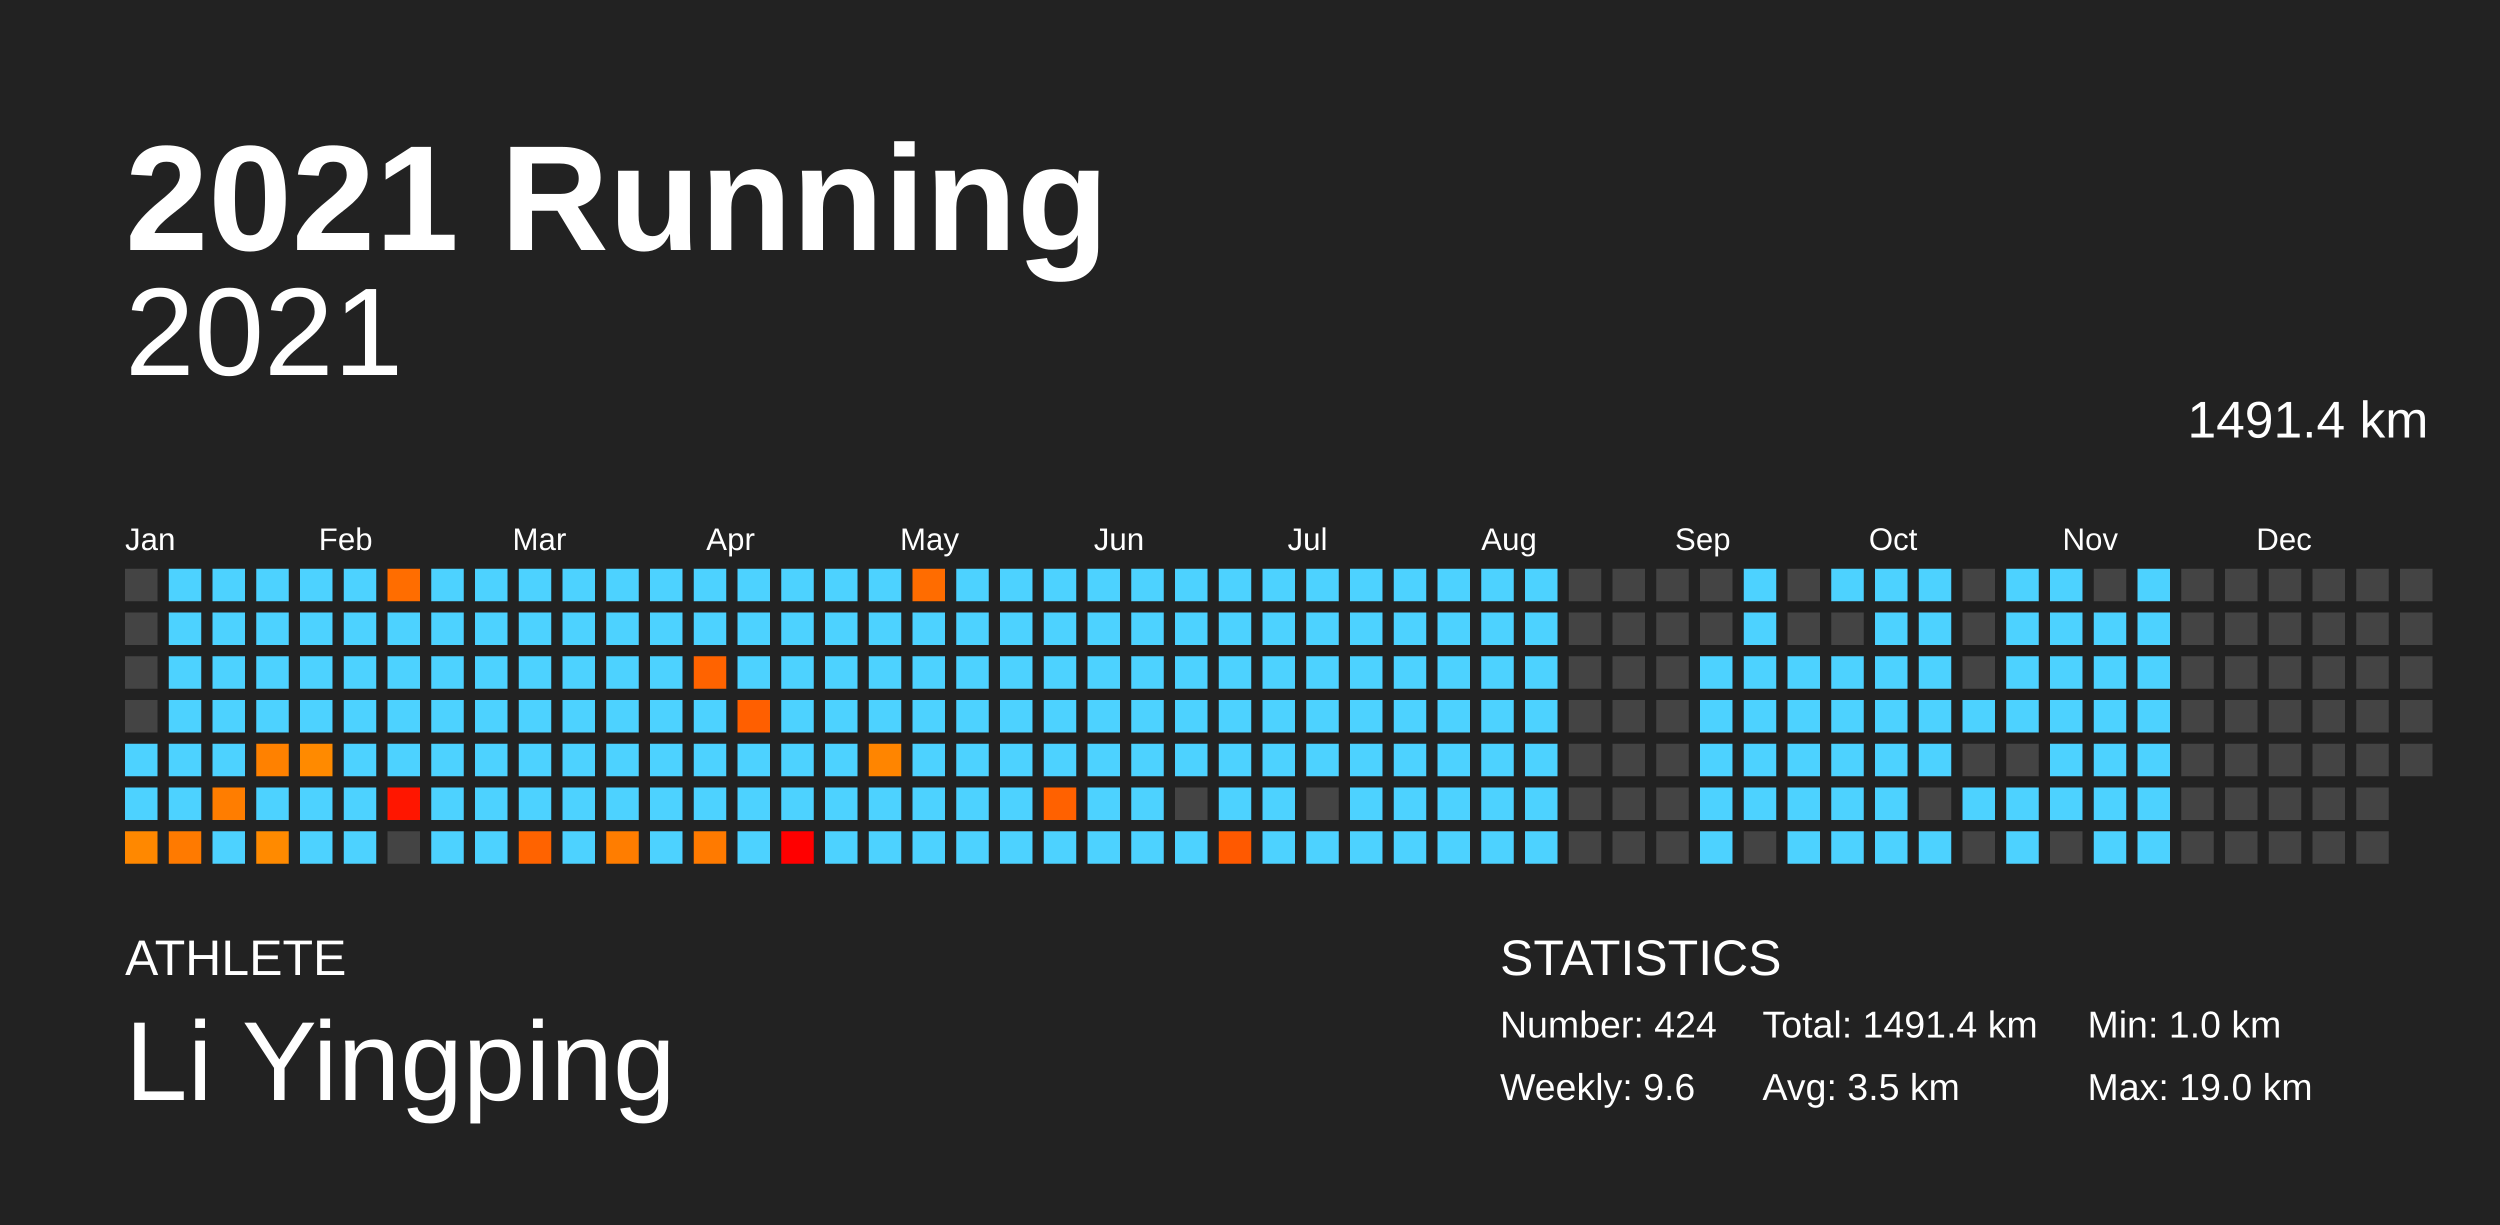
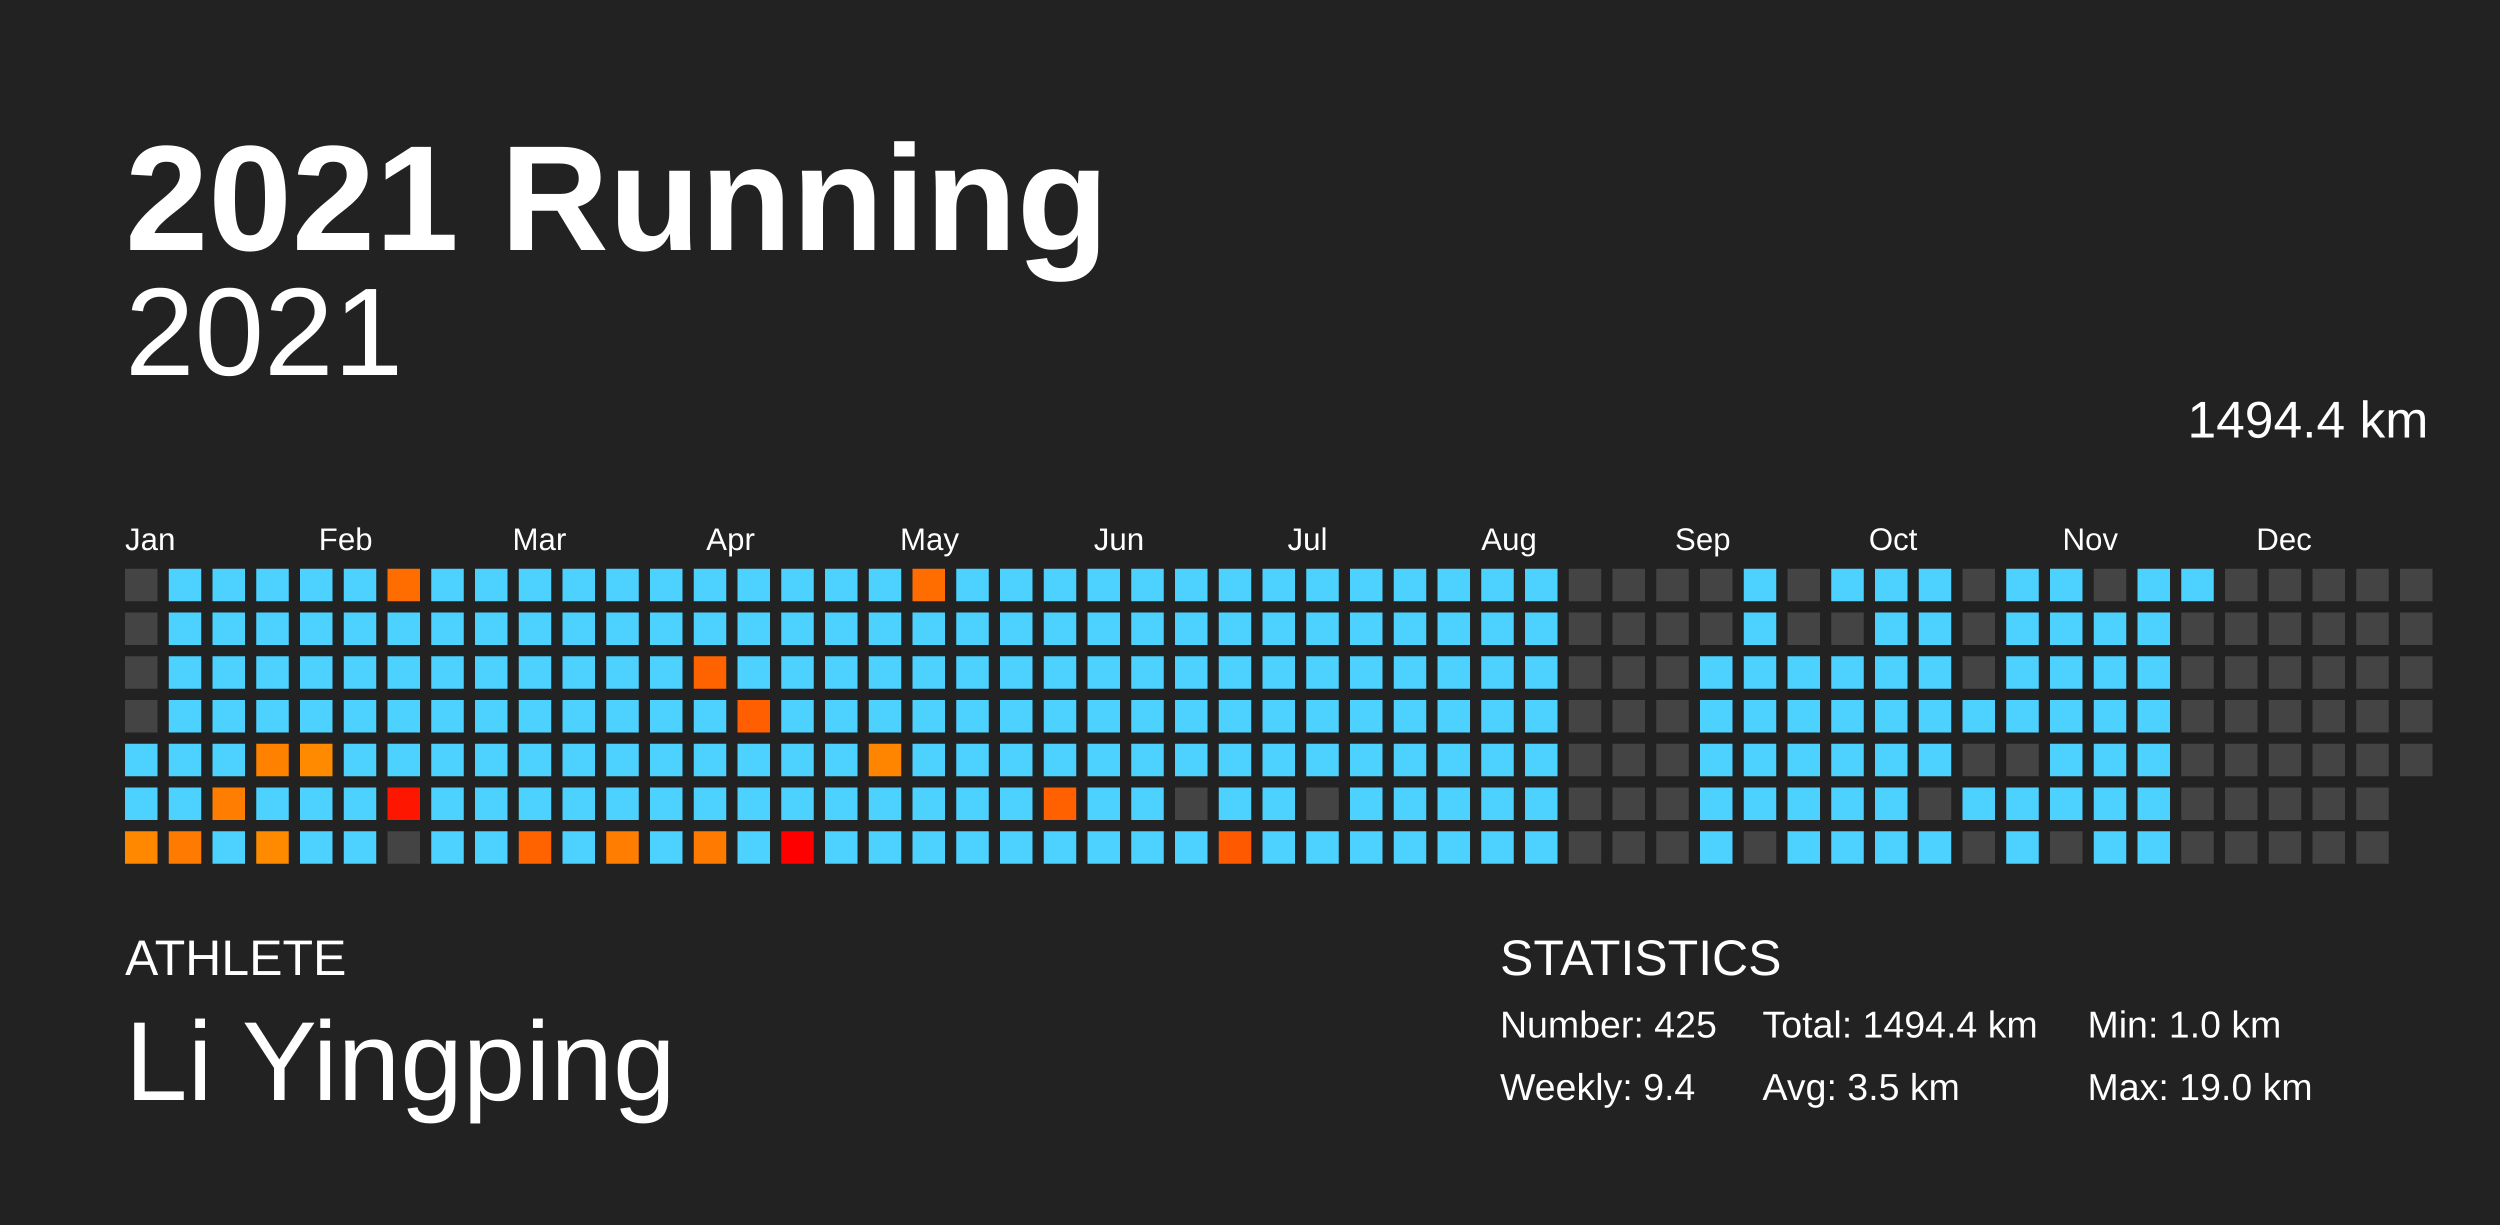
<svg xmlns="http://www.w3.org/2000/svg" baseProfile="full" height="98mm" version="1.1" viewBox="0,0,200,98" width="200mm">
  <defs />
  <rect fill="#222222" height="98" width="200" x="0" y="0" />
  <text fill="#FFFFFF" style="font-size:12px; font-family:Arial; font-weight:bold;" x="10" y="20">2021 Running</text>
  <text fill="#FFFFFF" style="font-size:4px; font-family:Arial" x="10" y="78">ATHLETE</text>
  <text fill="#FFFFFF" style="font-size:9px; font-family:Arial" x="10" y="88">Li Yingping</text>
  <text fill="#FFFFFF" style="font-size:4px; font-family:Arial" x="120" y="78">STATISTICS</text>
-   <text fill="#FFFFFF" style="font-size:3px; font-family:Arial" x="120" y="83">Number: 424</text>
-   <text fill="#FFFFFF" style="font-size:3px; font-family:Arial" x="120" y="88">Weekly: 9.6</text>
-   <text fill="#FFFFFF" style="font-size:3px; font-family:Arial" x="141" y="83">Total: 1491.4 km</text>
+   <text fill="#FFFFFF" style="font-size:3px; font-family:Arial" x="120" y="83">Number: 425</text>
+   <text fill="#FFFFFF" style="font-size:3px; font-family:Arial" x="120" y="88">Weekly: 9.4</text>
+   <text fill="#FFFFFF" style="font-size:3px; font-family:Arial" x="141" y="83">Total: 1494.4 km</text>
  <text fill="#FFFFFF" style="font-size:3px; font-family:Arial" x="141" y="88">Avg: 3.5 km</text>
  <text fill="#FFFFFF" style="font-size:3px; font-family:Arial" x="167" y="83">Min: 1.0 km</text>
  <text fill="#FFFFFF" style="font-size:3px; font-family:Arial" x="167" y="88">Max: 19.0 km</text>
  <text alignment-baseline="hanging" fill="#FFFFFF" style="font-size:10.0px; font-family:Arial;" x="10" y="30">2021</text>
-   <text alignment-baseline="hanging" fill="#FFFFFF" style="font-size:4.125px; font-family:Arial;" x="175" y="35">1491.4 km</text>
+   <text alignment-baseline="hanging" fill="#FFFFFF" style="font-size:4.125px; font-family:Arial;" x="175" y="35">1494.4 km</text>
  <text fill="#FFFFFF" style="font-size:2.5px; font-family:Arial" x="10.0" y="44">Jan</text>
  <text fill="#FFFFFF" style="font-size:2.5px; font-family:Arial" x="25.5" y="44">Feb</text>
  <text fill="#FFFFFF" style="font-size:2.5px; font-family:Arial" x="41.0" y="44">Mar</text>
  <text fill="#FFFFFF" style="font-size:2.5px; font-family:Arial" x="56.5" y="44">Apr</text>
  <text fill="#FFFFFF" style="font-size:2.5px; font-family:Arial" x="72.0" y="44">May</text>
  <text fill="#FFFFFF" style="font-size:2.5px; font-family:Arial" x="87.5" y="44">Jun</text>
  <text fill="#FFFFFF" style="font-size:2.5px; font-family:Arial" x="103.0" y="44">Jul</text>
  <text fill="#FFFFFF" style="font-size:2.5px; font-family:Arial" x="118.5" y="44">Aug</text>
  <text fill="#FFFFFF" style="font-size:2.5px; font-family:Arial" x="134.0" y="44">Sep</text>
  <text fill="#FFFFFF" style="font-size:2.5px; font-family:Arial" x="149.5" y="44">Oct</text>
  <text fill="#FFFFFF" style="font-size:2.5px; font-family:Arial" x="165.0" y="44">Nov</text>
  <text fill="#FFFFFF" style="font-size:2.5px; font-family:Arial" x="180.5" y="44">Dec</text>
  <rect fill="#444444" height="2.6" width="2.6" x="10.0" y="45.5" />
  <rect fill="#444444" height="2.6" width="2.6" x="10.0" y="49.0" />
  <rect fill="#444444" height="2.6" width="2.6" x="10.0" y="52.5" />
  <rect fill="#444444" height="2.6" width="2.6" x="10.0" y="56.0" />
  <rect fill="#4dd2ff" height="2.6" width="2.6" x="10.0" y="59.5" />
  <rect fill="#4dd2ff" height="2.6" width="2.6" x="10.0" y="63.0" />
  <rect fill="#ff8800" height="2.6" width="2.6" x="10.0" y="66.5" />
  <rect fill="#4dd2ff" height="2.6" width="2.6" x="13.5" y="45.5" />
  <rect fill="#4dd2ff" height="2.6" width="2.6" x="13.5" y="49.0" />
  <rect fill="#4dd2ff" height="2.6" width="2.6" x="13.5" y="52.5" />
  <rect fill="#4dd2ff" height="2.6" width="2.6" x="13.5" y="56.0" />
  <rect fill="#4dd2ff" height="2.6" width="2.6" x="13.5" y="59.5" />
  <rect fill="#4dd2ff" height="2.6" width="2.6" x="13.5" y="63.0" />
  <rect fill="#ff7a00" height="2.6" width="2.6" x="13.5" y="66.5" />
  <rect fill="#4dd2ff" height="2.6" width="2.6" x="17.0" y="45.5" />
  <rect fill="#4dd2ff" height="2.6" width="2.6" x="17.0" y="49.0" />
  <rect fill="#4dd2ff" height="2.6" width="2.6" x="17.0" y="52.5" />
  <rect fill="#4dd2ff" height="2.6" width="2.6" x="17.0" y="56.0" />
  <rect fill="#4dd2ff" height="2.6" width="2.6" x="17.0" y="59.5" />
  <rect fill="#ff7d00" height="2.6" width="2.6" x="17.0" y="63.0" />
  <rect fill="#4dd2ff" height="2.6" width="2.6" x="17.0" y="66.5" />
  <rect fill="#4dd2ff" height="2.6" width="2.6" x="20.5" y="45.5" />
  <rect fill="#4dd2ff" height="2.6" width="2.6" x="20.5" y="49.0" />
  <rect fill="#4dd2ff" height="2.6" width="2.6" x="20.5" y="52.5" />
  <rect fill="#4dd2ff" height="2.6" width="2.6" x="20.5" y="56.0" />
  <rect fill="#ff8100" height="2.6" width="2.6" x="20.5" y="59.5" />
  <rect fill="#4dd2ff" height="2.6" width="2.6" x="20.5" y="63.0" />
  <rect fill="#ff8a00" height="2.6" width="2.6" x="20.5" y="66.5" />
  <rect fill="#4dd2ff" height="2.6" width="2.6" x="24.0" y="45.5" />
  <rect fill="#4dd2ff" height="2.6" width="2.6" x="24.0" y="49.0" />
  <rect fill="#4dd2ff" height="2.6" width="2.6" x="24.0" y="52.5" />
  <rect fill="#4dd2ff" height="2.6" width="2.6" x="24.0" y="56.0" />
  <rect fill="#ff8a00" height="2.6" width="2.6" x="24.0" y="59.5" />
  <rect fill="#4dd2ff" height="2.6" width="2.6" x="24.0" y="63.0" />
  <rect fill="#4dd2ff" height="2.6" width="2.6" x="24.0" y="66.5" />
  <rect fill="#4dd2ff" height="2.6" width="2.6" x="27.5" y="45.5" />
  <rect fill="#4dd2ff" height="2.6" width="2.6" x="27.5" y="49.0" />
  <rect fill="#4dd2ff" height="2.6" width="2.6" x="27.5" y="52.5" />
  <rect fill="#4dd2ff" height="2.6" width="2.6" x="27.5" y="56.0" />
  <rect fill="#4dd2ff" height="2.6" width="2.6" x="27.5" y="59.5" />
  <rect fill="#4dd2ff" height="2.6" width="2.6" x="27.5" y="63.0" />
  <rect fill="#4dd2ff" height="2.6" width="2.6" x="27.5" y="66.5" />
  <rect fill="#ff6d00" height="2.6" width="2.6" x="31.0" y="45.5" />
  <rect fill="#4dd2ff" height="2.6" width="2.6" x="31.0" y="49.0" />
  <rect fill="#4dd2ff" height="2.6" width="2.6" x="31.0" y="52.5" />
  <rect fill="#4dd2ff" height="2.6" width="2.6" x="31.0" y="56.0" />
  <rect fill="#4dd2ff" height="2.6" width="2.6" x="31.0" y="59.5" />
  <rect fill="#ff1600" height="2.6" width="2.6" x="31.0" y="63.0" />
  <rect fill="#444444" height="2.6" width="2.6" x="31.0" y="66.5" />
  <rect fill="#4dd2ff" height="2.6" width="2.6" x="34.5" y="45.5" />
  <rect fill="#4dd2ff" height="2.6" width="2.6" x="34.5" y="49.0" />
  <rect fill="#4dd2ff" height="2.6" width="2.6" x="34.5" y="52.5" />
  <rect fill="#4dd2ff" height="2.6" width="2.6" x="34.5" y="56.0" />
  <rect fill="#4dd2ff" height="2.6" width="2.6" x="34.5" y="59.5" />
  <rect fill="#4dd2ff" height="2.6" width="2.6" x="34.5" y="63.0" />
  <rect fill="#4dd2ff" height="2.6" width="2.6" x="34.5" y="66.5" />
  <rect fill="#4dd2ff" height="2.6" width="2.6" x="38.0" y="45.5" />
  <rect fill="#4dd2ff" height="2.6" width="2.6" x="38.0" y="49.0" />
  <rect fill="#4dd2ff" height="2.6" width="2.6" x="38.0" y="52.5" />
  <rect fill="#4dd2ff" height="2.6" width="2.6" x="38.0" y="56.0" />
  <rect fill="#4dd2ff" height="2.6" width="2.6" x="38.0" y="59.5" />
  <rect fill="#4dd2ff" height="2.6" width="2.6" x="38.0" y="63.0" />
  <rect fill="#4dd2ff" height="2.6" width="2.6" x="38.0" y="66.5" />
  <rect fill="#4dd2ff" height="2.6" width="2.6" x="41.5" y="45.5" />
  <rect fill="#4dd2ff" height="2.6" width="2.6" x="41.5" y="49.0" />
  <rect fill="#4dd2ff" height="2.6" width="2.6" x="41.5" y="52.5" />
  <rect fill="#4dd2ff" height="2.6" width="2.6" x="41.5" y="56.0" />
  <rect fill="#4dd2ff" height="2.6" width="2.6" x="41.5" y="59.5" />
  <rect fill="#4dd2ff" height="2.6" width="2.6" x="41.5" y="63.0" />
  <rect fill="#ff6300" height="2.6" width="2.6" x="41.5" y="66.5" />
  <rect fill="#4dd2ff" height="2.6" width="2.6" x="45.0" y="45.5" />
  <rect fill="#4dd2ff" height="2.6" width="2.6" x="45.0" y="49.0" />
  <rect fill="#4dd2ff" height="2.6" width="2.6" x="45.0" y="52.5" />
  <rect fill="#4dd2ff" height="2.6" width="2.6" x="45.0" y="56.0" />
  <rect fill="#4dd2ff" height="2.6" width="2.6" x="45.0" y="59.5" />
  <rect fill="#4dd2ff" height="2.6" width="2.6" x="45.0" y="63.0" />
  <rect fill="#4dd2ff" height="2.6" width="2.6" x="45.0" y="66.5" />
  <rect fill="#4dd2ff" height="2.6" width="2.6" x="48.5" y="45.5" />
  <rect fill="#4dd2ff" height="2.6" width="2.6" x="48.5" y="49.0" />
  <rect fill="#4dd2ff" height="2.6" width="2.6" x="48.5" y="52.5" />
  <rect fill="#4dd2ff" height="2.6" width="2.6" x="48.5" y="56.0" />
  <rect fill="#4dd2ff" height="2.6" width="2.6" x="48.5" y="59.5" />
  <rect fill="#4dd2ff" height="2.6" width="2.6" x="48.5" y="63.0" />
  <rect fill="#ff7d00" height="2.6" width="2.6" x="48.5" y="66.5" />
  <rect fill="#4dd2ff" height="2.6" width="2.6" x="52.0" y="45.5" />
  <rect fill="#4dd2ff" height="2.6" width="2.6" x="52.0" y="49.0" />
  <rect fill="#4dd2ff" height="2.6" width="2.6" x="52.0" y="52.5" />
  <rect fill="#4dd2ff" height="2.6" width="2.6" x="52.0" y="56.0" />
  <rect fill="#4dd2ff" height="2.6" width="2.6" x="52.0" y="59.5" />
  <rect fill="#4dd2ff" height="2.6" width="2.6" x="52.0" y="63.0" />
  <rect fill="#4dd2ff" height="2.6" width="2.6" x="52.0" y="66.5" />
  <rect fill="#4dd2ff" height="2.6" width="2.6" x="55.5" y="45.5" />
  <rect fill="#4dd2ff" height="2.6" width="2.6" x="55.5" y="49.0" />
  <rect fill="#ff6300" height="2.6" width="2.6" x="55.5" y="52.5" />
  <rect fill="#4dd2ff" height="2.6" width="2.6" x="55.5" y="56.0" />
  <rect fill="#4dd2ff" height="2.6" width="2.6" x="55.5" y="59.5" />
  <rect fill="#4dd2ff" height="2.6" width="2.6" x="55.5" y="63.0" />
  <rect fill="#ff7a00" height="2.6" width="2.6" x="55.5" y="66.5" />
  <rect fill="#4dd2ff" height="2.6" width="2.6" x="59.0" y="45.5" />
  <rect fill="#4dd2ff" height="2.6" width="2.6" x="59.0" y="49.0" />
  <rect fill="#4dd2ff" height="2.6" width="2.6" x="59.0" y="52.5" />
  <rect fill="#ff5f00" height="2.6" width="2.6" x="59.0" y="56.0" />
  <rect fill="#4dd2ff" height="2.6" width="2.6" x="59.0" y="59.5" />
  <rect fill="#4dd2ff" height="2.6" width="2.6" x="59.0" y="63.0" />
  <rect fill="#4dd2ff" height="2.6" width="2.6" x="59.0" y="66.5" />
  <rect fill="#4dd2ff" height="2.6" width="2.6" x="62.5" y="45.5" />
  <rect fill="#4dd2ff" height="2.6" width="2.6" x="62.5" y="49.0" />
  <rect fill="#4dd2ff" height="2.6" width="2.6" x="62.5" y="52.5" />
  <rect fill="#4dd2ff" height="2.6" width="2.6" x="62.5" y="56.0" />
  <rect fill="#4dd2ff" height="2.6" width="2.6" x="62.5" y="59.5" />
  <rect fill="#4dd2ff" height="2.6" width="2.6" x="62.5" y="63.0" />
  <rect fill="red" height="2.6" width="2.6" x="62.5" y="66.5" />
  <rect fill="#4dd2ff" height="2.6" width="2.6" x="66.0" y="45.5" />
  <rect fill="#4dd2ff" height="2.6" width="2.6" x="66.0" y="49.0" />
  <rect fill="#4dd2ff" height="2.6" width="2.6" x="66.0" y="52.5" />
  <rect fill="#4dd2ff" height="2.6" width="2.6" x="66.0" y="56.0" />
  <rect fill="#4dd2ff" height="2.6" width="2.6" x="66.0" y="59.5" />
  <rect fill="#4dd2ff" height="2.6" width="2.6" x="66.0" y="63.0" />
  <rect fill="#4dd2ff" height="2.6" width="2.6" x="66.0" y="66.5" />
  <rect fill="#4dd2ff" height="2.6" width="2.6" x="69.5" y="45.5" />
  <rect fill="#4dd2ff" height="2.6" width="2.6" x="69.5" y="49.0" />
  <rect fill="#4dd2ff" height="2.6" width="2.6" x="69.5" y="52.5" />
  <rect fill="#4dd2ff" height="2.6" width="2.6" x="69.5" y="56.0" />
  <rect fill="#ff8500" height="2.6" width="2.6" x="69.5" y="59.5" />
  <rect fill="#4dd2ff" height="2.6" width="2.6" x="69.5" y="63.0" />
  <rect fill="#4dd2ff" height="2.6" width="2.6" x="69.5" y="66.5" />
  <rect fill="#ff6c00" height="2.6" width="2.6" x="73.0" y="45.5" />
  <rect fill="#4dd2ff" height="2.6" width="2.6" x="73.0" y="49.0" />
  <rect fill="#4dd2ff" height="2.6" width="2.6" x="73.0" y="52.5" />
  <rect fill="#4dd2ff" height="2.6" width="2.6" x="73.0" y="56.0" />
  <rect fill="#4dd2ff" height="2.6" width="2.6" x="73.0" y="59.5" />
  <rect fill="#4dd2ff" height="2.6" width="2.6" x="73.0" y="63.0" />
  <rect fill="#4dd2ff" height="2.6" width="2.6" x="73.0" y="66.5" />
  <rect fill="#4dd2ff" height="2.6" width="2.6" x="76.5" y="45.5" />
  <rect fill="#4dd2ff" height="2.6" width="2.6" x="76.5" y="49.0" />
  <rect fill="#4dd2ff" height="2.6" width="2.6" x="76.5" y="52.5" />
  <rect fill="#4dd2ff" height="2.6" width="2.6" x="76.5" y="56.0" />
  <rect fill="#4dd2ff" height="2.6" width="2.6" x="76.5" y="59.5" />
  <rect fill="#4dd2ff" height="2.6" width="2.6" x="76.5" y="63.0" />
  <rect fill="#4dd2ff" height="2.6" width="2.6" x="76.5" y="66.5" />
  <rect fill="#4dd2ff" height="2.6" width="2.6" x="80.0" y="45.5" />
  <rect fill="#4dd2ff" height="2.6" width="2.6" x="80.0" y="49.0" />
  <rect fill="#4dd2ff" height="2.6" width="2.6" x="80.0" y="52.5" />
  <rect fill="#4dd2ff" height="2.6" width="2.6" x="80.0" y="56.0" />
  <rect fill="#4dd2ff" height="2.6" width="2.6" x="80.0" y="59.5" />
  <rect fill="#4dd2ff" height="2.6" width="2.6" x="80.0" y="63.0" />
  <rect fill="#4dd2ff" height="2.6" width="2.6" x="80.0" y="66.5" />
  <rect fill="#4dd2ff" height="2.6" width="2.6" x="83.5" y="45.5" />
  <rect fill="#4dd2ff" height="2.6" width="2.6" x="83.5" y="49.0" />
  <rect fill="#4dd2ff" height="2.6" width="2.6" x="83.5" y="52.5" />
  <rect fill="#4dd2ff" height="2.6" width="2.6" x="83.5" y="56.0" />
  <rect fill="#4dd2ff" height="2.6" width="2.6" x="83.5" y="59.5" />
  <rect fill="#ff6100" height="2.6" width="2.6" x="83.5" y="63.0" />
  <rect fill="#4dd2ff" height="2.6" width="2.6" x="83.5" y="66.5" />
  <rect fill="#4dd2ff" height="2.6" width="2.6" x="87.0" y="45.5" />
  <rect fill="#4dd2ff" height="2.6" width="2.6" x="87.0" y="49.0" />
  <rect fill="#4dd2ff" height="2.6" width="2.6" x="87.0" y="52.5" />
  <rect fill="#4dd2ff" height="2.6" width="2.6" x="87.0" y="56.0" />
  <rect fill="#4dd2ff" height="2.6" width="2.6" x="87.0" y="59.5" />
  <rect fill="#4dd2ff" height="2.6" width="2.6" x="87.0" y="63.0" />
  <rect fill="#4dd2ff" height="2.6" width="2.6" x="87.0" y="66.5" />
  <rect fill="#4dd2ff" height="2.6" width="2.6" x="90.5" y="45.5" />
  <rect fill="#4dd2ff" height="2.6" width="2.6" x="90.5" y="49.0" />
  <rect fill="#4dd2ff" height="2.6" width="2.6" x="90.5" y="52.5" />
  <rect fill="#4dd2ff" height="2.6" width="2.6" x="90.5" y="56.0" />
  <rect fill="#4dd2ff" height="2.6" width="2.6" x="90.5" y="59.5" />
  <rect fill="#4dd2ff" height="2.6" width="2.6" x="90.5" y="63.0" />
  <rect fill="#4dd2ff" height="2.6" width="2.6" x="90.5" y="66.5" />
  <rect fill="#4dd2ff" height="2.6" width="2.6" x="94.0" y="45.5" />
  <rect fill="#4dd2ff" height="2.6" width="2.6" x="94.0" y="49.0" />
  <rect fill="#4dd2ff" height="2.6" width="2.6" x="94.0" y="52.5" />
  <rect fill="#4dd2ff" height="2.6" width="2.6" x="94.0" y="56.0" />
  <rect fill="#4dd2ff" height="2.6" width="2.6" x="94.0" y="59.5" />
  <rect fill="#444444" height="2.6" width="2.6" x="94.0" y="63.0" />
  <rect fill="#4dd2ff" height="2.6" width="2.6" x="94.0" y="66.5" />
  <rect fill="#4dd2ff" height="2.6" width="2.6" x="97.5" y="45.5" />
  <rect fill="#4dd2ff" height="2.6" width="2.6" x="97.5" y="49.0" />
  <rect fill="#4dd2ff" height="2.6" width="2.6" x="97.5" y="52.5" />
  <rect fill="#4dd2ff" height="2.6" width="2.6" x="97.5" y="56.0" />
  <rect fill="#4dd2ff" height="2.6" width="2.6" x="97.5" y="59.5" />
  <rect fill="#4dd2ff" height="2.6" width="2.6" x="97.5" y="63.0" />
  <rect fill="#ff5900" height="2.6" width="2.6" x="97.5" y="66.5" />
  <rect fill="#4dd2ff" height="2.6" width="2.6" x="101.0" y="45.5" />
  <rect fill="#4dd2ff" height="2.6" width="2.6" x="101.0" y="49.0" />
  <rect fill="#4dd2ff" height="2.6" width="2.6" x="101.0" y="52.5" />
  <rect fill="#4dd2ff" height="2.6" width="2.6" x="101.0" y="56.0" />
  <rect fill="#4dd2ff" height="2.6" width="2.6" x="101.0" y="59.5" />
  <rect fill="#4dd2ff" height="2.6" width="2.6" x="101.0" y="63.0" />
  <rect fill="#4dd2ff" height="2.6" width="2.6" x="101.0" y="66.5" />
  <rect fill="#4dd2ff" height="2.6" width="2.6" x="104.5" y="45.5" />
  <rect fill="#4dd2ff" height="2.6" width="2.6" x="104.5" y="49.0" />
  <rect fill="#4dd2ff" height="2.6" width="2.6" x="104.5" y="52.5" />
  <rect fill="#4dd2ff" height="2.6" width="2.6" x="104.5" y="56.0" />
  <rect fill="#4dd2ff" height="2.6" width="2.6" x="104.5" y="59.5" />
  <rect fill="#444444" height="2.6" width="2.6" x="104.5" y="63.0" />
  <rect fill="#4dd2ff" height="2.6" width="2.6" x="104.5" y="66.5" />
  <rect fill="#4dd2ff" height="2.6" width="2.6" x="108.0" y="45.5" />
  <rect fill="#4dd2ff" height="2.6" width="2.6" x="108.0" y="49.0" />
  <rect fill="#4dd2ff" height="2.6" width="2.6" x="108.0" y="52.5" />
  <rect fill="#4dd2ff" height="2.6" width="2.6" x="108.0" y="56.0" />
  <rect fill="#4dd2ff" height="2.6" width="2.6" x="108.0" y="59.5" />
  <rect fill="#4dd2ff" height="2.6" width="2.6" x="108.0" y="63.0" />
  <rect fill="#4dd2ff" height="2.6" width="2.6" x="108.0" y="66.5" />
  <rect fill="#4dd2ff" height="2.6" width="2.6" x="111.5" y="45.5" />
  <rect fill="#4dd2ff" height="2.6" width="2.6" x="111.5" y="49.0" />
  <rect fill="#4dd2ff" height="2.6" width="2.6" x="111.5" y="52.5" />
  <rect fill="#4dd2ff" height="2.6" width="2.6" x="111.5" y="56.0" />
  <rect fill="#4dd2ff" height="2.6" width="2.6" x="111.5" y="59.5" />
  <rect fill="#4dd2ff" height="2.6" width="2.6" x="111.5" y="63.0" />
  <rect fill="#4dd2ff" height="2.6" width="2.6" x="111.5" y="66.5" />
  <rect fill="#4dd2ff" height="2.6" width="2.6" x="115.0" y="45.5" />
  <rect fill="#4dd2ff" height="2.6" width="2.6" x="115.0" y="49.0" />
  <rect fill="#4dd2ff" height="2.6" width="2.6" x="115.0" y="52.5" />
  <rect fill="#4dd2ff" height="2.6" width="2.6" x="115.0" y="56.0" />
  <rect fill="#4dd2ff" height="2.6" width="2.6" x="115.0" y="59.5" />
  <rect fill="#4dd2ff" height="2.6" width="2.6" x="115.0" y="63.0" />
  <rect fill="#4dd2ff" height="2.6" width="2.6" x="115.0" y="66.5" />
  <rect fill="#4dd2ff" height="2.6" width="2.6" x="118.5" y="45.5" />
  <rect fill="#4dd2ff" height="2.6" width="2.6" x="118.5" y="49.0" />
  <rect fill="#4dd2ff" height="2.6" width="2.6" x="118.5" y="52.5" />
  <rect fill="#4dd2ff" height="2.6" width="2.6" x="118.5" y="56.0" />
  <rect fill="#4dd2ff" height="2.6" width="2.6" x="118.5" y="59.5" />
  <rect fill="#4dd2ff" height="2.6" width="2.6" x="118.5" y="63.0" />
  <rect fill="#4dd2ff" height="2.6" width="2.6" x="118.5" y="66.5" />
  <rect fill="#4dd2ff" height="2.6" width="2.6" x="122.0" y="45.5" />
  <rect fill="#4dd2ff" height="2.6" width="2.6" x="122.0" y="49.0" />
  <rect fill="#4dd2ff" height="2.6" width="2.6" x="122.0" y="52.5" />
  <rect fill="#4dd2ff" height="2.6" width="2.6" x="122.0" y="56.0" />
  <rect fill="#4dd2ff" height="2.6" width="2.6" x="122.0" y="59.5" />
  <rect fill="#4dd2ff" height="2.6" width="2.6" x="122.0" y="63.0" />
  <rect fill="#4dd2ff" height="2.6" width="2.6" x="122.0" y="66.5" />
  <rect fill="#444444" height="2.6" width="2.6" x="125.5" y="45.5" />
  <rect fill="#444444" height="2.6" width="2.6" x="125.5" y="49.0" />
  <rect fill="#444444" height="2.6" width="2.6" x="125.5" y="52.5" />
  <rect fill="#444444" height="2.6" width="2.6" x="125.5" y="56.0" />
  <rect fill="#444444" height="2.6" width="2.6" x="125.5" y="59.5" />
  <rect fill="#444444" height="2.6" width="2.6" x="125.5" y="63.0" />
  <rect fill="#444444" height="2.6" width="2.6" x="125.5" y="66.5" />
  <rect fill="#444444" height="2.6" width="2.6" x="129.0" y="45.5" />
  <rect fill="#444444" height="2.6" width="2.6" x="129.0" y="49.0" />
  <rect fill="#444444" height="2.6" width="2.6" x="129.0" y="52.5" />
  <rect fill="#444444" height="2.6" width="2.6" x="129.0" y="56.0" />
  <rect fill="#444444" height="2.6" width="2.6" x="129.0" y="59.5" />
  <rect fill="#444444" height="2.6" width="2.6" x="129.0" y="63.0" />
  <rect fill="#444444" height="2.6" width="2.6" x="129.0" y="66.5" />
  <rect fill="#444444" height="2.6" width="2.6" x="132.5" y="45.5" />
  <rect fill="#444444" height="2.6" width="2.6" x="132.5" y="49.0" />
  <rect fill="#444444" height="2.6" width="2.6" x="132.5" y="52.5" />
  <rect fill="#444444" height="2.6" width="2.6" x="132.5" y="56.0" />
  <rect fill="#444444" height="2.6" width="2.6" x="132.5" y="59.5" />
  <rect fill="#444444" height="2.6" width="2.6" x="132.5" y="63.0" />
  <rect fill="#444444" height="2.6" width="2.6" x="132.5" y="66.5" />
  <rect fill="#444444" height="2.6" width="2.6" x="136.0" y="45.5" />
  <rect fill="#444444" height="2.6" width="2.6" x="136.0" y="49.0" />
  <rect fill="#4dd2ff" height="2.6" width="2.6" x="136.0" y="52.5" />
  <rect fill="#4dd2ff" height="2.6" width="2.6" x="136.0" y="56.0" />
  <rect fill="#4dd2ff" height="2.6" width="2.6" x="136.0" y="59.5" />
  <rect fill="#4dd2ff" height="2.6" width="2.6" x="136.0" y="63.0" />
  <rect fill="#4dd2ff" height="2.6" width="2.6" x="136.0" y="66.5" />
  <rect fill="#4dd2ff" height="2.6" width="2.6" x="139.5" y="45.5" />
  <rect fill="#4dd2ff" height="2.6" width="2.6" x="139.5" y="49.0" />
  <rect fill="#4dd2ff" height="2.6" width="2.6" x="139.5" y="52.5" />
  <rect fill="#4dd2ff" height="2.6" width="2.6" x="139.5" y="56.0" />
  <rect fill="#4dd2ff" height="2.6" width="2.6" x="139.5" y="59.5" />
  <rect fill="#4dd2ff" height="2.6" width="2.6" x="139.5" y="63.0" />
  <rect fill="#444444" height="2.6" width="2.6" x="139.5" y="66.5" />
  <rect fill="#444444" height="2.6" width="2.6" x="143.0" y="45.5" />
  <rect fill="#444444" height="2.6" width="2.6" x="143.0" y="49.0" />
  <rect fill="#4dd2ff" height="2.6" width="2.6" x="143.0" y="52.5" />
  <rect fill="#4dd2ff" height="2.6" width="2.6" x="143.0" y="56.0" />
  <rect fill="#4dd2ff" height="2.6" width="2.6" x="143.0" y="59.5" />
  <rect fill="#4dd2ff" height="2.6" width="2.6" x="143.0" y="63.0" />
  <rect fill="#4dd2ff" height="2.6" width="2.6" x="143.0" y="66.5" />
  <rect fill="#4dd2ff" height="2.6" width="2.6" x="146.5" y="45.5" />
  <rect fill="#444444" height="2.6" width="2.6" x="146.5" y="49.0" />
  <rect fill="#4dd2ff" height="2.6" width="2.6" x="146.5" y="52.5" />
  <rect fill="#4dd2ff" height="2.6" width="2.6" x="146.5" y="56.0" />
  <rect fill="#4dd2ff" height="2.6" width="2.6" x="146.5" y="59.5" />
  <rect fill="#4dd2ff" height="2.6" width="2.6" x="146.5" y="63.0" />
  <rect fill="#4dd2ff" height="2.6" width="2.6" x="146.5" y="66.5" />
  <rect fill="#4dd2ff" height="2.6" width="2.6" x="150.0" y="45.5" />
  <rect fill="#4dd2ff" height="2.6" width="2.6" x="150.0" y="49.0" />
  <rect fill="#4dd2ff" height="2.6" width="2.6" x="150.0" y="52.5" />
  <rect fill="#4dd2ff" height="2.6" width="2.6" x="150.0" y="56.0" />
  <rect fill="#4dd2ff" height="2.6" width="2.6" x="150.0" y="59.5" />
  <rect fill="#4dd2ff" height="2.6" width="2.6" x="150.0" y="63.0" />
  <rect fill="#4dd2ff" height="2.6" width="2.6" x="150.0" y="66.5" />
  <rect fill="#4dd2ff" height="2.6" width="2.6" x="153.5" y="45.5" />
  <rect fill="#4dd2ff" height="2.6" width="2.6" x="153.5" y="49.0" />
  <rect fill="#4dd2ff" height="2.6" width="2.6" x="153.5" y="52.5" />
  <rect fill="#4dd2ff" height="2.6" width="2.6" x="153.5" y="56.0" />
  <rect fill="#4dd2ff" height="2.6" width="2.6" x="153.5" y="59.5" />
  <rect fill="#444444" height="2.6" width="2.6" x="153.5" y="63.0" />
  <rect fill="#4dd2ff" height="2.6" width="2.6" x="153.5" y="66.5" />
  <rect fill="#444444" height="2.6" width="2.6" x="157.0" y="45.5" />
  <rect fill="#444444" height="2.6" width="2.6" x="157.0" y="49.0" />
  <rect fill="#444444" height="2.6" width="2.6" x="157.0" y="52.5" />
  <rect fill="#4dd2ff" height="2.6" width="2.6" x="157.0" y="56.0" />
  <rect fill="#444444" height="2.6" width="2.6" x="157.0" y="59.5" />
  <rect fill="#4dd2ff" height="2.6" width="2.6" x="157.0" y="63.0" />
  <rect fill="#444444" height="2.6" width="2.6" x="157.0" y="66.5" />
  <rect fill="#4dd2ff" height="2.6" width="2.6" x="160.5" y="45.5" />
  <rect fill="#4dd2ff" height="2.6" width="2.6" x="160.5" y="49.0" />
  <rect fill="#4dd2ff" height="2.6" width="2.6" x="160.5" y="52.5" />
  <rect fill="#4dd2ff" height="2.6" width="2.6" x="160.5" y="56.0" />
  <rect fill="#444444" height="2.6" width="2.6" x="160.5" y="59.5" />
  <rect fill="#4dd2ff" height="2.6" width="2.6" x="160.5" y="63.0" />
  <rect fill="#4dd2ff" height="2.6" width="2.6" x="160.5" y="66.5" />
  <rect fill="#4dd2ff" height="2.6" width="2.6" x="164.0" y="45.5" />
  <rect fill="#4dd2ff" height="2.6" width="2.6" x="164.0" y="49.0" />
  <rect fill="#4dd2ff" height="2.6" width="2.6" x="164.0" y="52.5" />
  <rect fill="#4dd2ff" height="2.6" width="2.6" x="164.0" y="56.0" />
  <rect fill="#4dd2ff" height="2.6" width="2.6" x="164.0" y="59.5" />
  <rect fill="#4dd2ff" height="2.6" width="2.6" x="164.0" y="63.0" />
  <rect fill="#444444" height="2.6" width="2.6" x="164.0" y="66.5" />
  <rect fill="#444444" height="2.6" width="2.6" x="167.5" y="45.5" />
  <rect fill="#4dd2ff" height="2.6" width="2.6" x="167.5" y="49.0" />
  <rect fill="#4dd2ff" height="2.6" width="2.6" x="167.5" y="52.5" />
  <rect fill="#4dd2ff" height="2.6" width="2.6" x="167.5" y="56.0" />
  <rect fill="#4dd2ff" height="2.6" width="2.6" x="167.5" y="59.5" />
  <rect fill="#4dd2ff" height="2.6" width="2.6" x="167.5" y="63.0" />
  <rect fill="#4dd2ff" height="2.6" width="2.6" x="167.5" y="66.5" />
  <rect fill="#4dd2ff" height="2.6" width="2.6" x="171.0" y="45.5" />
  <rect fill="#4dd2ff" height="2.6" width="2.6" x="171.0" y="49.0" />
  <rect fill="#4dd2ff" height="2.6" width="2.6" x="171.0" y="52.5" />
  <rect fill="#4dd2ff" height="2.6" width="2.6" x="171.0" y="56.0" />
  <rect fill="#4dd2ff" height="2.6" width="2.6" x="171.0" y="59.5" />
  <rect fill="#4dd2ff" height="2.6" width="2.6" x="171.0" y="63.0" />
  <rect fill="#4dd2ff" height="2.6" width="2.6" x="171.0" y="66.5" />
-   <rect fill="#444444" height="2.6" width="2.6" x="174.5" y="45.5" />
+   <rect fill="#4dd2ff" height="2.6" width="2.6" x="174.5" y="45.5" />
  <rect fill="#444444" height="2.6" width="2.6" x="174.5" y="49.0" />
  <rect fill="#444444" height="2.6" width="2.6" x="174.5" y="52.5" />
  <rect fill="#444444" height="2.6" width="2.6" x="174.5" y="56.0" />
  <rect fill="#444444" height="2.6" width="2.6" x="174.5" y="59.5" />
  <rect fill="#444444" height="2.6" width="2.6" x="174.5" y="63.0" />
  <rect fill="#444444" height="2.6" width="2.6" x="174.5" y="66.5" />
  <rect fill="#444444" height="2.6" width="2.6" x="178.0" y="45.5" />
  <rect fill="#444444" height="2.6" width="2.6" x="178.0" y="49.0" />
  <rect fill="#444444" height="2.6" width="2.6" x="178.0" y="52.5" />
  <rect fill="#444444" height="2.6" width="2.6" x="178.0" y="56.0" />
  <rect fill="#444444" height="2.6" width="2.6" x="178.0" y="59.5" />
  <rect fill="#444444" height="2.6" width="2.6" x="178.0" y="63.0" />
  <rect fill="#444444" height="2.6" width="2.6" x="178.0" y="66.5" />
  <rect fill="#444444" height="2.6" width="2.6" x="181.5" y="45.5" />
  <rect fill="#444444" height="2.6" width="2.6" x="181.5" y="49.0" />
  <rect fill="#444444" height="2.6" width="2.6" x="181.5" y="52.5" />
  <rect fill="#444444" height="2.6" width="2.6" x="181.5" y="56.0" />
  <rect fill="#444444" height="2.6" width="2.6" x="181.5" y="59.5" />
  <rect fill="#444444" height="2.6" width="2.6" x="181.5" y="63.0" />
  <rect fill="#444444" height="2.6" width="2.6" x="181.5" y="66.5" />
  <rect fill="#444444" height="2.6" width="2.6" x="185.0" y="45.5" />
  <rect fill="#444444" height="2.6" width="2.6" x="185.0" y="49.0" />
  <rect fill="#444444" height="2.6" width="2.6" x="185.0" y="52.5" />
  <rect fill="#444444" height="2.6" width="2.6" x="185.0" y="56.0" />
  <rect fill="#444444" height="2.6" width="2.6" x="185.0" y="59.5" />
  <rect fill="#444444" height="2.6" width="2.6" x="185.0" y="63.0" />
  <rect fill="#444444" height="2.6" width="2.6" x="185.0" y="66.5" />
  <rect fill="#444444" height="2.6" width="2.6" x="188.5" y="45.5" />
  <rect fill="#444444" height="2.6" width="2.6" x="188.5" y="49.0" />
  <rect fill="#444444" height="2.6" width="2.6" x="188.5" y="52.5" />
  <rect fill="#444444" height="2.6" width="2.6" x="188.5" y="56.0" />
  <rect fill="#444444" height="2.6" width="2.6" x="188.5" y="59.5" />
  <rect fill="#444444" height="2.6" width="2.6" x="188.5" y="63.0" />
  <rect fill="#444444" height="2.6" width="2.6" x="188.5" y="66.5" />
  <rect fill="#444444" height="2.6" width="2.6" x="192.0" y="45.5" />
  <rect fill="#444444" height="2.6" width="2.6" x="192.0" y="49.0" />
  <rect fill="#444444" height="2.6" width="2.6" x="192.0" y="52.5" />
  <rect fill="#444444" height="2.6" width="2.6" x="192.0" y="56.0" />
  <rect fill="#444444" height="2.6" width="2.6" x="192.0" y="59.5" />
</svg>
